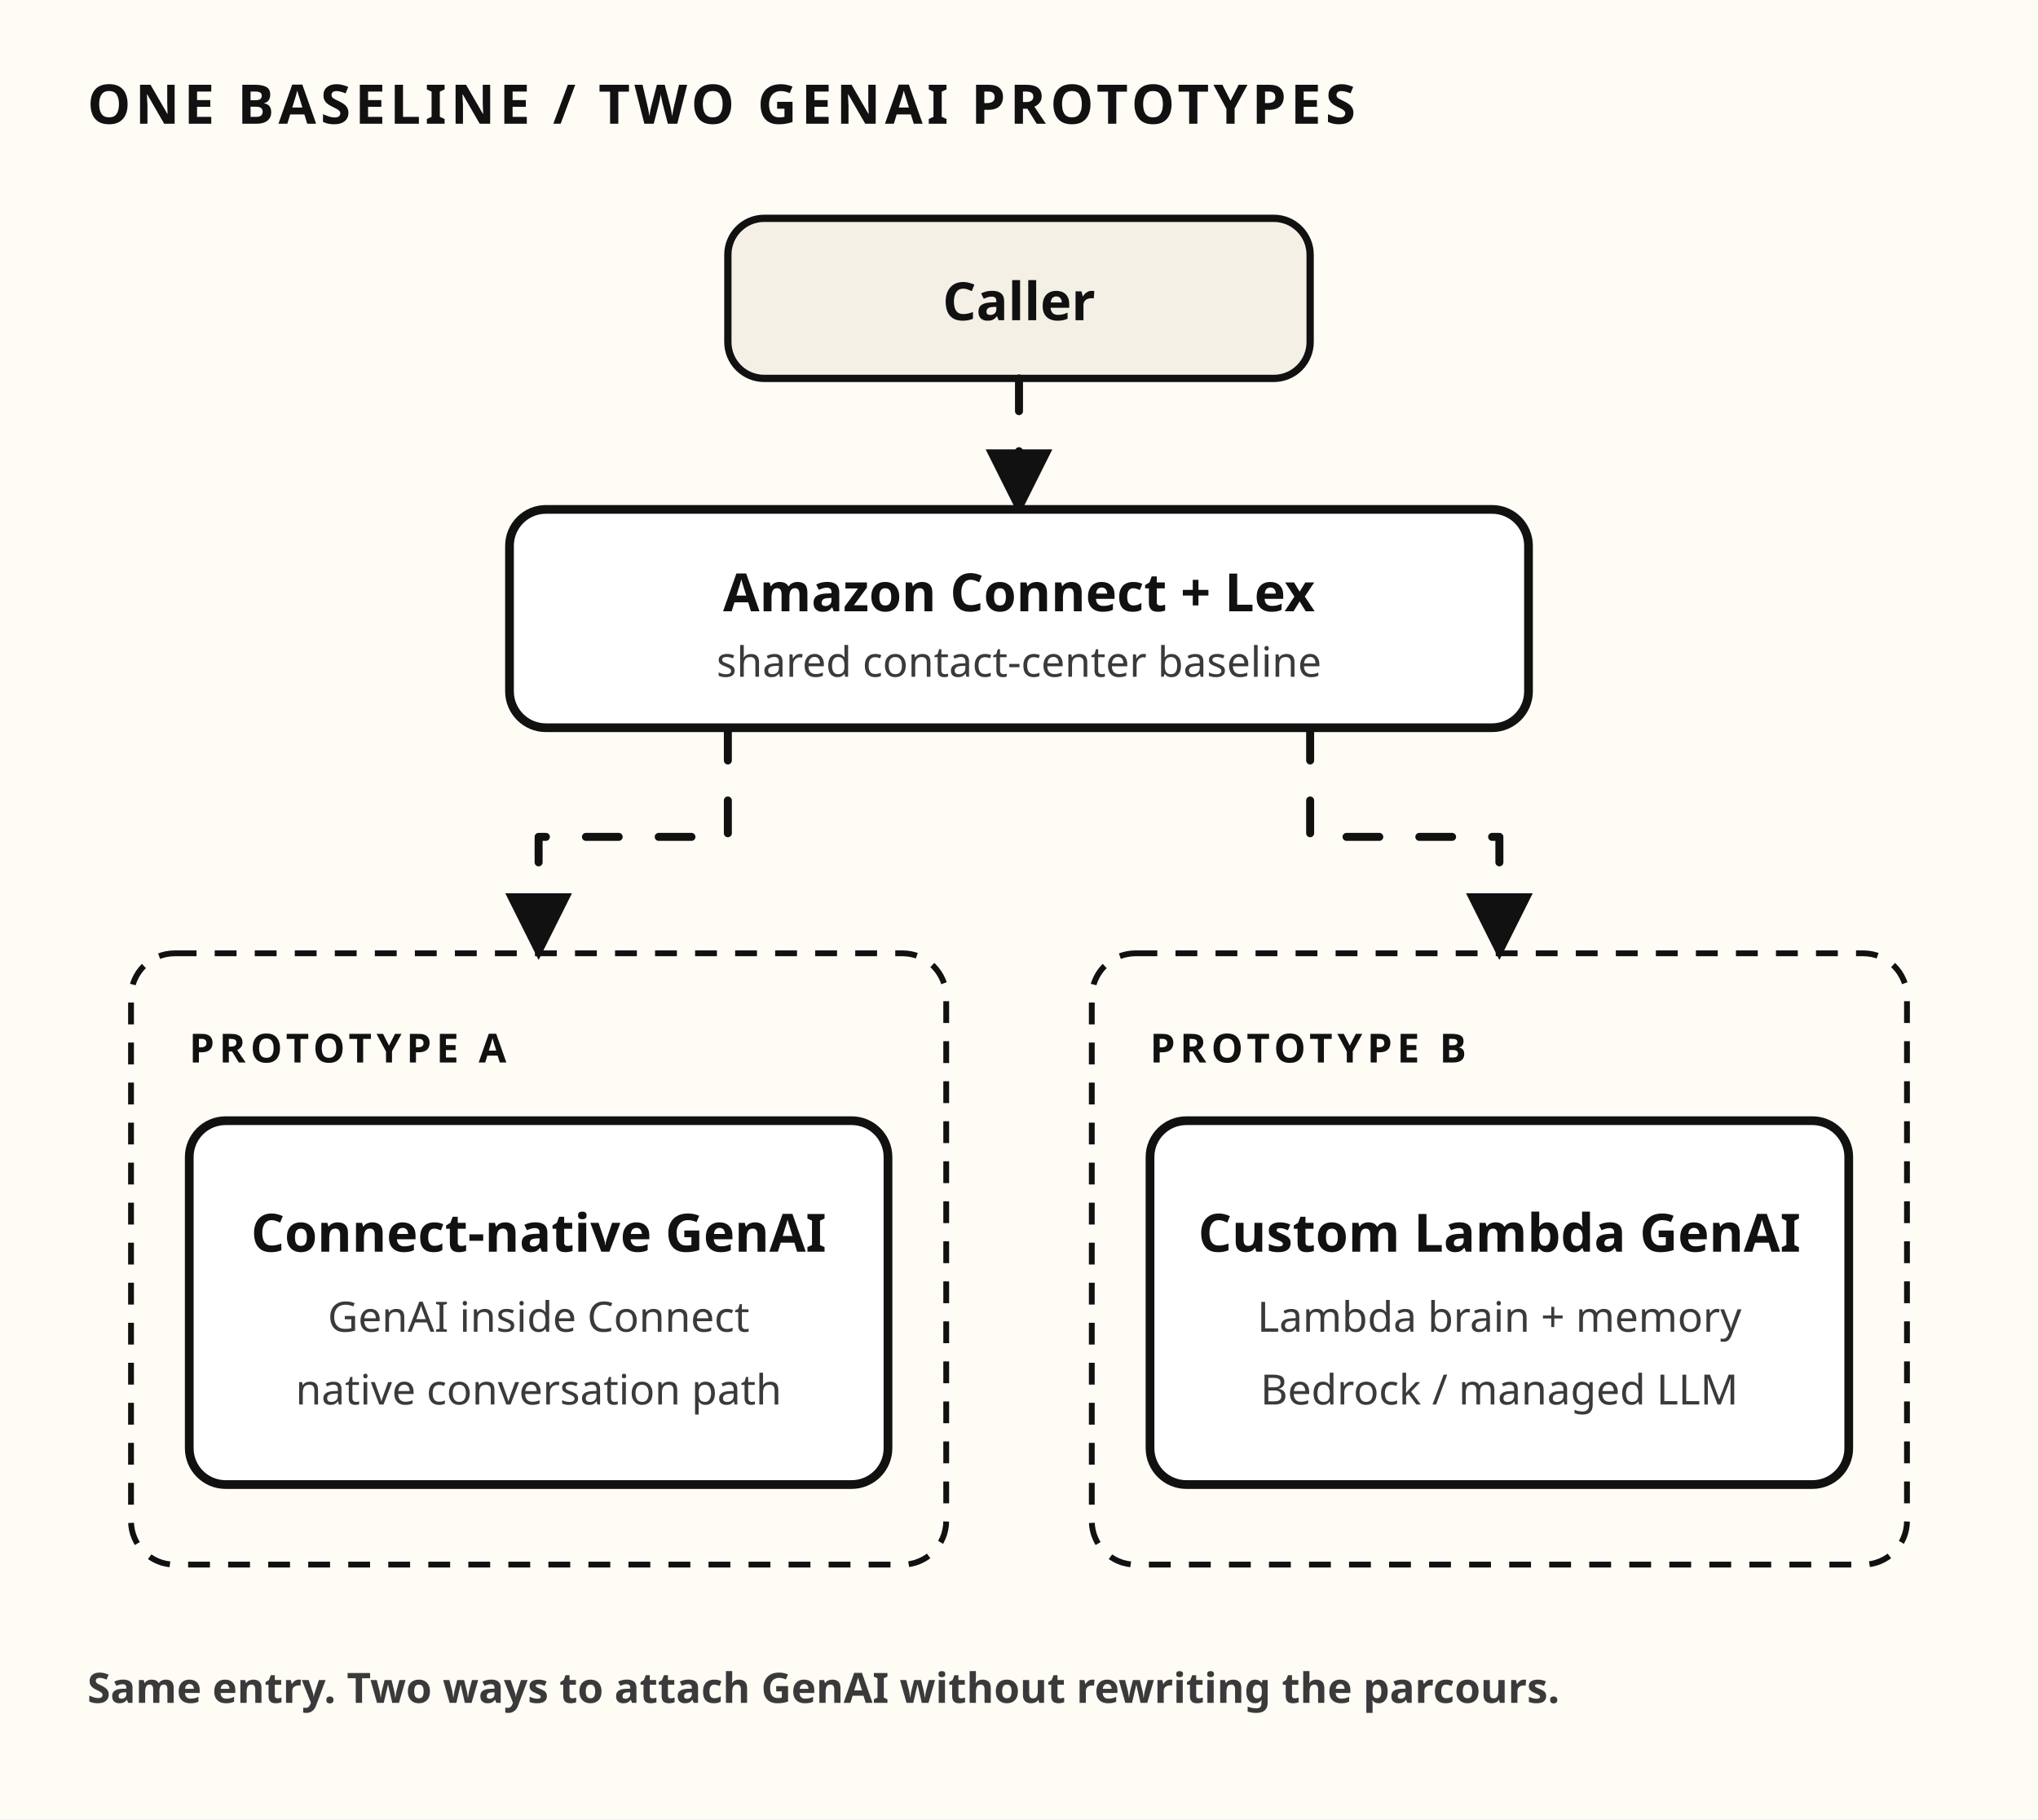
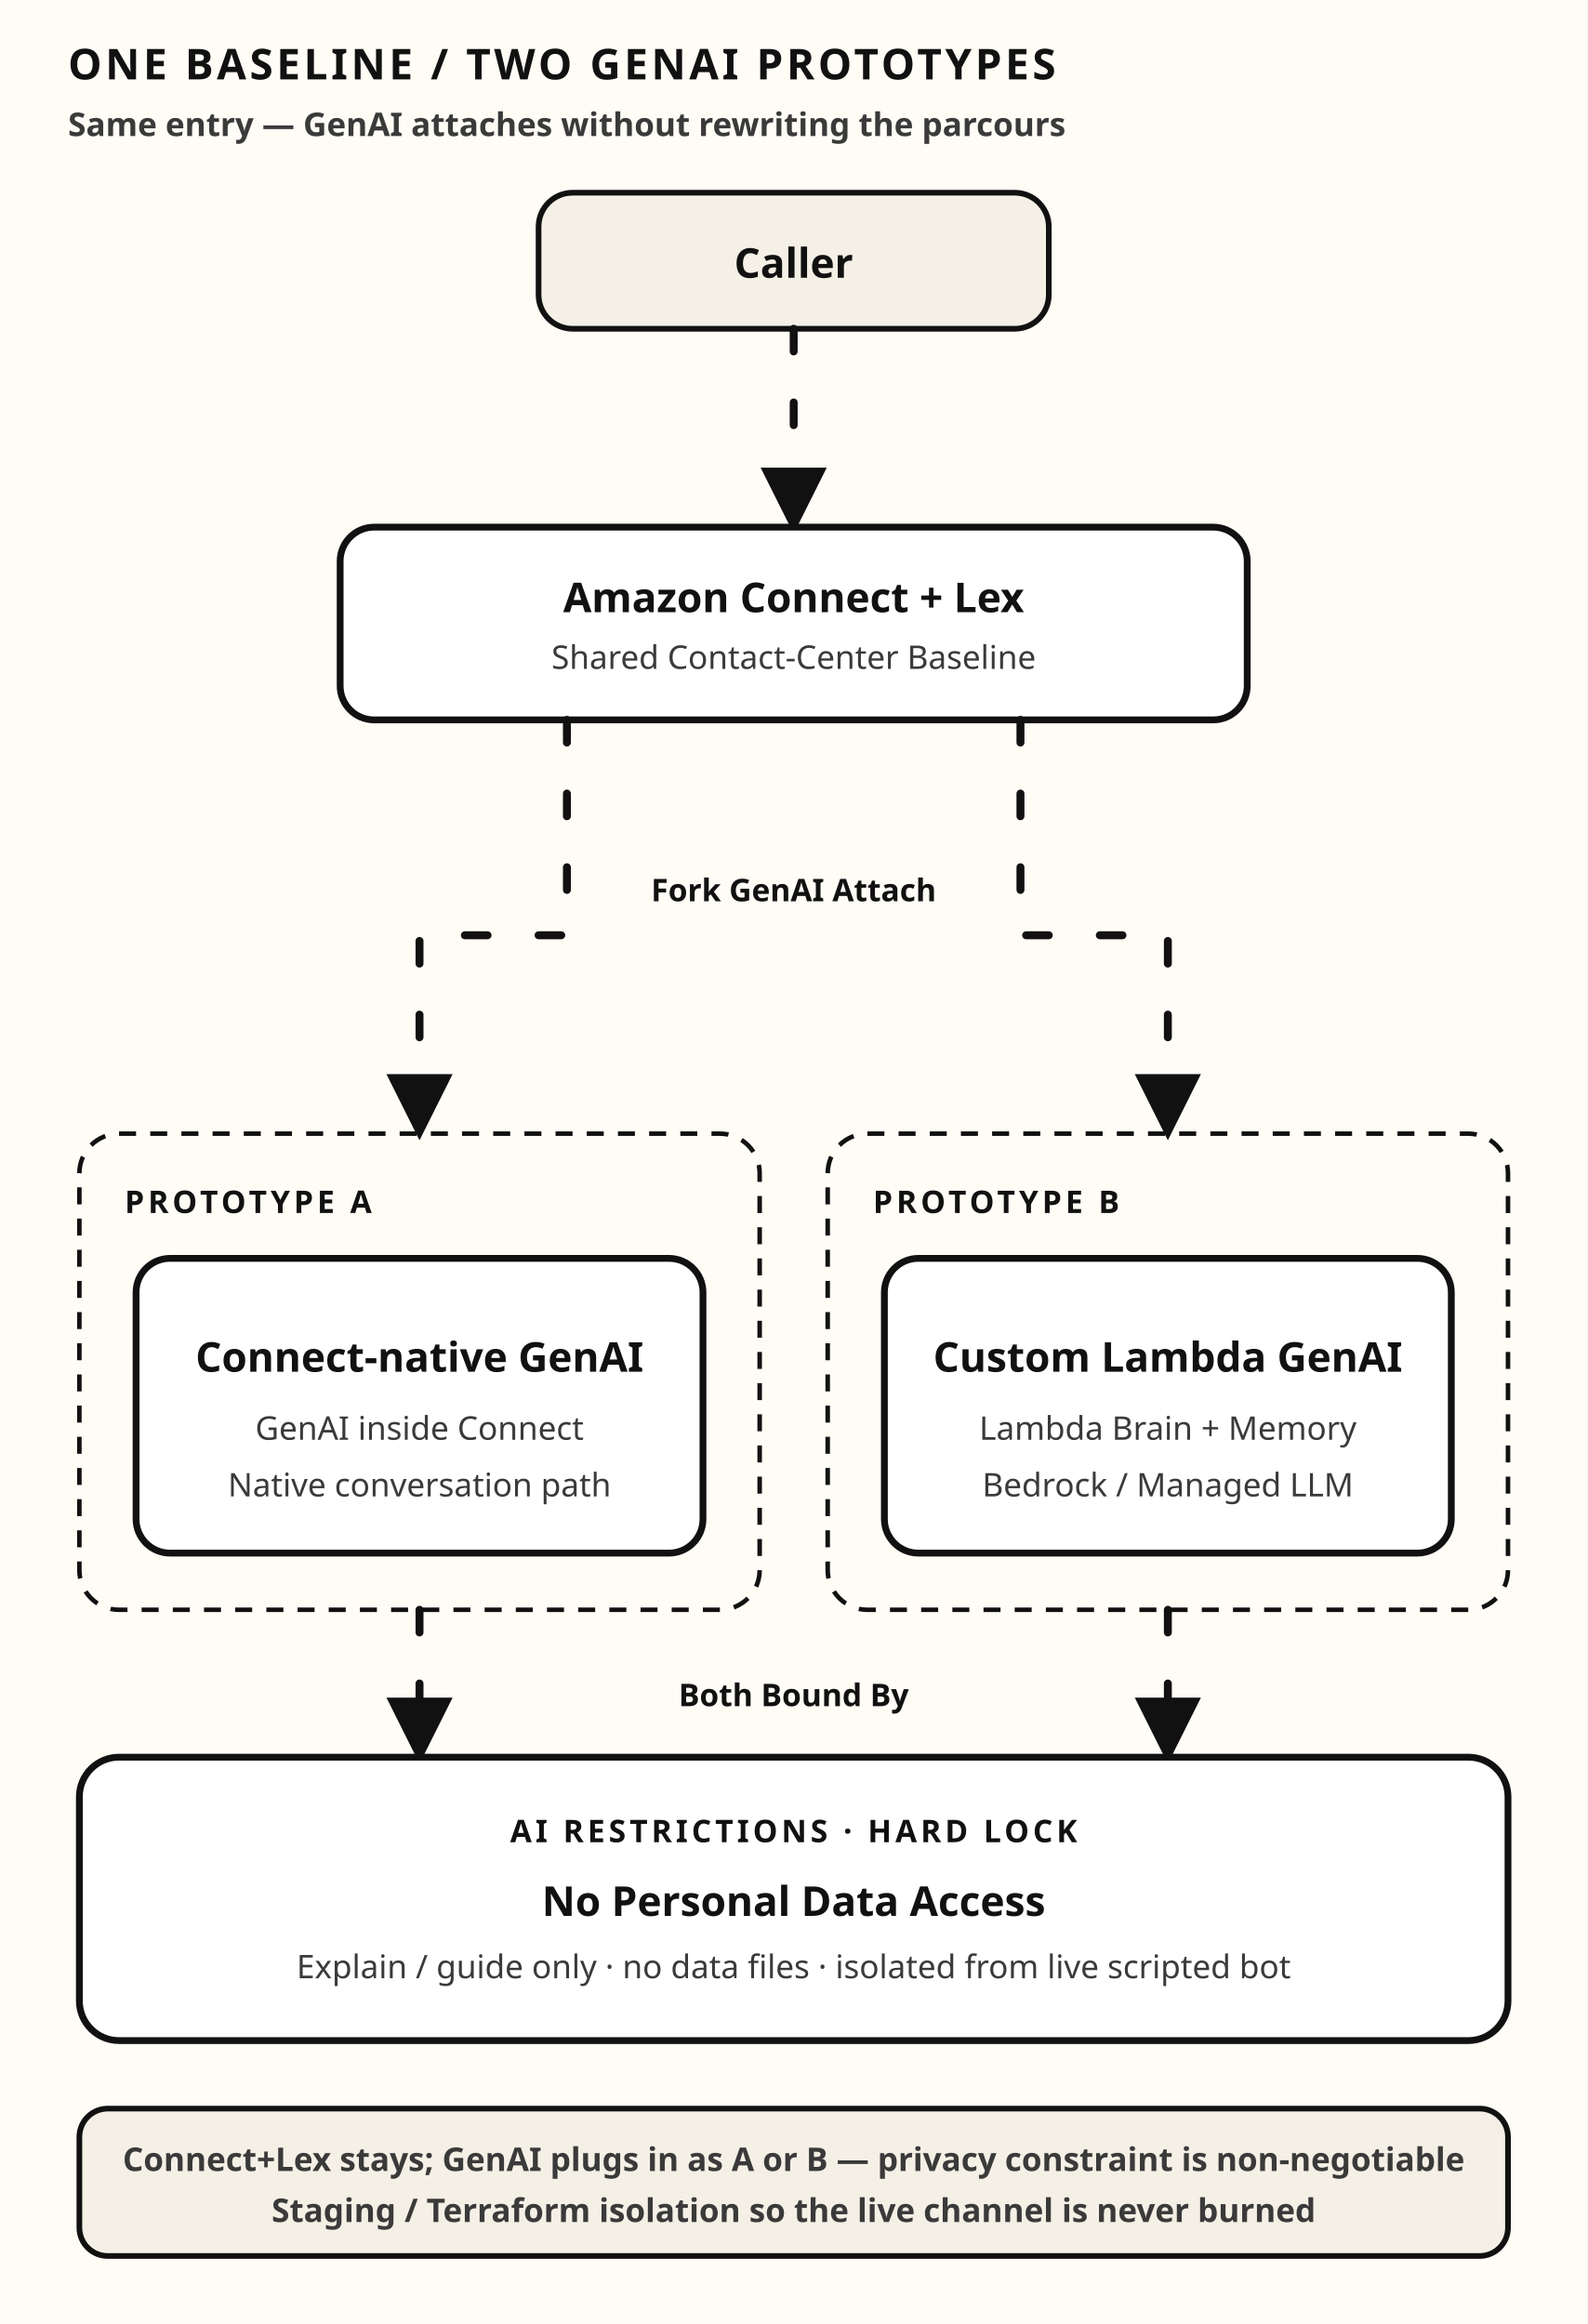
- <svg xmlns="http://www.w3.org/2000/svg" viewBox="0 0 560 500" role="img" aria-labelledby="t d">
+ <svg xmlns="http://www.w3.org/2000/svg" viewBox="0 0 560 820" role="img" aria-labelledby="t d">
  <defs>
    <marker id="a" viewBox="0 0 12 12" refX="10" refY="6" markerWidth="10" markerHeight="10" orient="auto-start-reverse">
      <path d="M1 1 L11 6 L1 11 Z" fill="#111" />
    </marker>
    <style>
      .bg { fill:#fffcf6; }
      .b { fill:#f4f0e6; stroke:#111; stroke-width:2; }
      .hi { fill:#fff; stroke:#111; stroke-width:2.4; }
      .out { fill:none; stroke:#111; stroke-width:1.6; stroke-dasharray:6 5; }
      .plane { fill:none; stroke:#111; stroke-width:1.8; stroke-dasharray:7 5; }
      .cloud { fill:none; stroke:#111; stroke-width:1.6; stroke-dasharray:6 5; }
      .title { font-family:Segoe UI,system-ui,sans-serif; font-size:15px; font-weight:800; letter-spacing:0.08em; fill:#111; }
      .lab { font-family:Segoe UI,system-ui,sans-serif; font-size:14.5px; font-weight:800; fill:#111; }
      .sub { font-family:Segoe UI,system-ui,sans-serif; font-size:11.5px; font-weight:500; fill:#3a3a3a; }
      .cap { font-family:Segoe UI,system-ui,sans-serif; font-size:11px; font-weight:800; letter-spacing:0.12em; fill:#111; }
      .line {
-         stroke:#111; stroke-width:2.2; fill:none; marker-end:url(#a);
+         stroke:#111; stroke-width:2.8; fill:none; marker-end:url(#a);
        stroke-linecap:round; stroke-linejoin:round;
-         stroke-dasharray:9 11;
-         animation: flow 1.05s linear infinite;
+         stroke-dasharray:8 18;
+         animation: flow 1.35s linear infinite;
      }
      .line.ingest {
-         stroke-dasharray: 4 16;
-         animation: flow 1.7s linear infinite;
+         stroke-dasharray: 6 20;
+         animation: flow 1.55s linear infinite;
      }
      .line.return {
-         stroke-dasharray: 10 8;
-         animation: flow 0.85s linear infinite;
+         stroke-dasharray: 10 16;
+         animation: flow 1.15s linear infinite;
      }
      .line.stem {
        marker-end: none;
-         stroke-dasharray: 9 11;
-         animation: flow 1.05s linear infinite;
+         stroke-dasharray: 8 18;
+         animation: flow 1.35s linear infinite;
      }
      .line.gate {
-         stroke-dasharray: 5 7;
-         animation: flow 1.2s linear infinite;
+         stroke-dasharray: 6 14;
+         animation: flow 1.4s linear infinite;
      }
      .hi.pulse {
        animation: node-pulse 2.6s ease-in-out infinite;
      }
      .lbl.flow-lbl {
        animation: lbl-pulse 2.2s ease-in-out infinite;
      }
      .chip { fill:#fff; stroke:#111; stroke-width:1.6; }
      .lbl { font-family:Segoe UI,system-ui,sans-serif; font-size:11px; font-weight:700; fill:#111; }
      .foot { font-family:Segoe UI,system-ui,sans-serif; font-size:11.5px; font-weight:600; fill:#3a3a3a; }
      @keyframes flow {
-         to { stroke-dashoffset: -20; }
+         to { stroke-dashoffset: -52; }
      }
      @keyframes node-pulse {
        0%, 100% { stroke-width: 2.4; }
        50% { stroke-width: 3.4; }
      }
      @keyframes lbl-pulse {
        0%, 100% { opacity: 0.55; }
        50% { opacity: 1; }
      }
      @media (prefers-reduced-motion: reduce) {
        .line, .line.ingest, .line.return, .line.stem, .line.gate, .hi.pulse, .lbl.flow-lbl { animation: none; }
        .line, .line.ingest, .line.return, .line.stem, .line.gate { stroke-dasharray: none; }
      }
    </style>
  </defs>
-   <rect class="bg" width="560" height="500" />
-   <text x="24" y="34" class="title">ONE BASELINE / TWO GENAI PROTOTYPES</text>
-   <rect class="b" x="200" y="60" width="160" height="44" rx="10" />
-   <text x="280" y="88" text-anchor="middle" class="lab">Caller</text>
-   <line class="line" x1="280" y1="104" x2="280" y2="140" />
-   <rect class="hi" x="140" y="140" width="280" height="60" rx="10" />
-   <text x="280" y="168" text-anchor="middle" class="lab">Amazon Connect + Lex</text>
-   <text x="280" y="186" text-anchor="middle" class="sub">shared contact-center baseline</text>
-   <path class="line" d="M200 200 V230 H148 V262" />
-   <path class="line" d="M360 200 V230 H412 V262" />
-   <rect class="out" x="36" y="262" width="224" height="168" rx="12" />
-   <text x="52" y="292" class="cap">PROTOTYPE A</text>
-   <rect class="hi" x="52" y="308" width="192" height="100" rx="10" />
-   <text x="148" y="344" text-anchor="middle" class="lab">Connect-native GenAI</text>
-   <text x="148" y="366" text-anchor="middle" class="sub">GenAI inside Connect</text>
-   <text x="148" y="386" text-anchor="middle" class="sub">native conversation path</text>
-   <rect class="out" x="300" y="262" width="224" height="168" rx="12" />
-   <text x="316" y="292" class="cap">PROTOTYPE B</text>
-   <rect class="hi" x="316" y="308" width="192" height="100" rx="10" />
-   <text x="412" y="344" text-anchor="middle" class="lab">Custom Lambda GenAI</text>
-   <text x="412" y="366" text-anchor="middle" class="sub">Lambda brain + memory</text>
-   <text x="412" y="386" text-anchor="middle" class="sub">Bedrock / managed LLM</text>
-   <text x="24" y="468" class="foot">Same entry. Two ways to attach GenAI without rewriting the parcours.</text>
+   <rect class="bg" width="560" height="820" />
+   <text x="24" y="28" class="title">ONE BASELINE / TWO GENAI PROTOTYPES</text>
+   <text x="24" y="48" class="foot">Same entry — GenAI attaches without rewriting the parcours</text>
+   <rect class="b" x="190" y="68" width="180" height="48" rx="12" />
+   <text x="280" y="98" text-anchor="middle" class="lab">Caller</text>
+   <line class="line" x1="280" y1="116" x2="280" y2="186" />
+   <rect class="hi" x="120" y="186" width="320" height="68" rx="12" />
+   <text x="280" y="216" text-anchor="middle" class="lab">Amazon Connect + Lex</text>
+   <text x="280" y="236" text-anchor="middle" class="sub">Shared Contact-Center Baseline</text>
+   <path class="line" d="M200 254 V330 H148 V400" />
+   <path class="line" d="M360 254 V330 H412 V400" />
+   <text x="280" y="318" text-anchor="middle" class="lbl flow-lbl">Fork GenAI Attach</text>
+   <rect class="out" x="28" y="400" width="240" height="168" rx="14" />
+   <text x="44" y="428" class="cap">PROTOTYPE A</text>
+   <rect class="hi" x="48" y="444" width="200" height="104" rx="12" />
+   <text x="148" y="484" text-anchor="middle" class="lab">Connect-native GenAI</text>
+   <text x="148" y="508" text-anchor="middle" class="sub">GenAI inside Connect</text>
+   <text x="148" y="528" text-anchor="middle" class="sub">Native conversation path</text>
+   <rect class="out" x="292" y="400" width="240" height="168" rx="14" />
+   <text x="308" y="428" class="cap">PROTOTYPE B</text>
+   <rect class="hi" x="312" y="444" width="200" height="104" rx="12" />
+   <text x="412" y="484" text-anchor="middle" class="lab">Custom Lambda GenAI</text>
+   <text x="412" y="508" text-anchor="middle" class="sub">Lambda Brain + Memory</text>
+   <text x="412" y="528" text-anchor="middle" class="sub">Bedrock / Managed LLM</text>
+   <path class="line" d="M148 568 V620" />
+   <path class="line" d="M412 568 V620" />
+   <text x="280" y="602" text-anchor="middle" class="lbl flow-lbl">Both Bound By</text>
+   <rect class="hi pulse" x="28" y="620" width="504" height="100" rx="14" />
+   <text x="280" y="650" text-anchor="middle" class="cap">AI RESTRICTIONS · HARD LOCK</text>
+   <text x="280" y="676" text-anchor="middle" class="lab">No Personal Data Access</text>
+   <text x="280" y="698" text-anchor="middle" class="sub">Explain / guide only · no data files · isolated from live scripted bot</text>
+   <rect class="b" x="28" y="744" width="504" height="52" rx="10" />
+   <text x="280" y="766" text-anchor="middle" class="foot">Connect+Lex stays; GenAI plugs in as A or B — privacy constraint is non-negotiable</text>
+   <text x="280" y="784" text-anchor="middle" class="foot">Staging / Terraform isolation so the live channel is never burned</text>
</svg>
